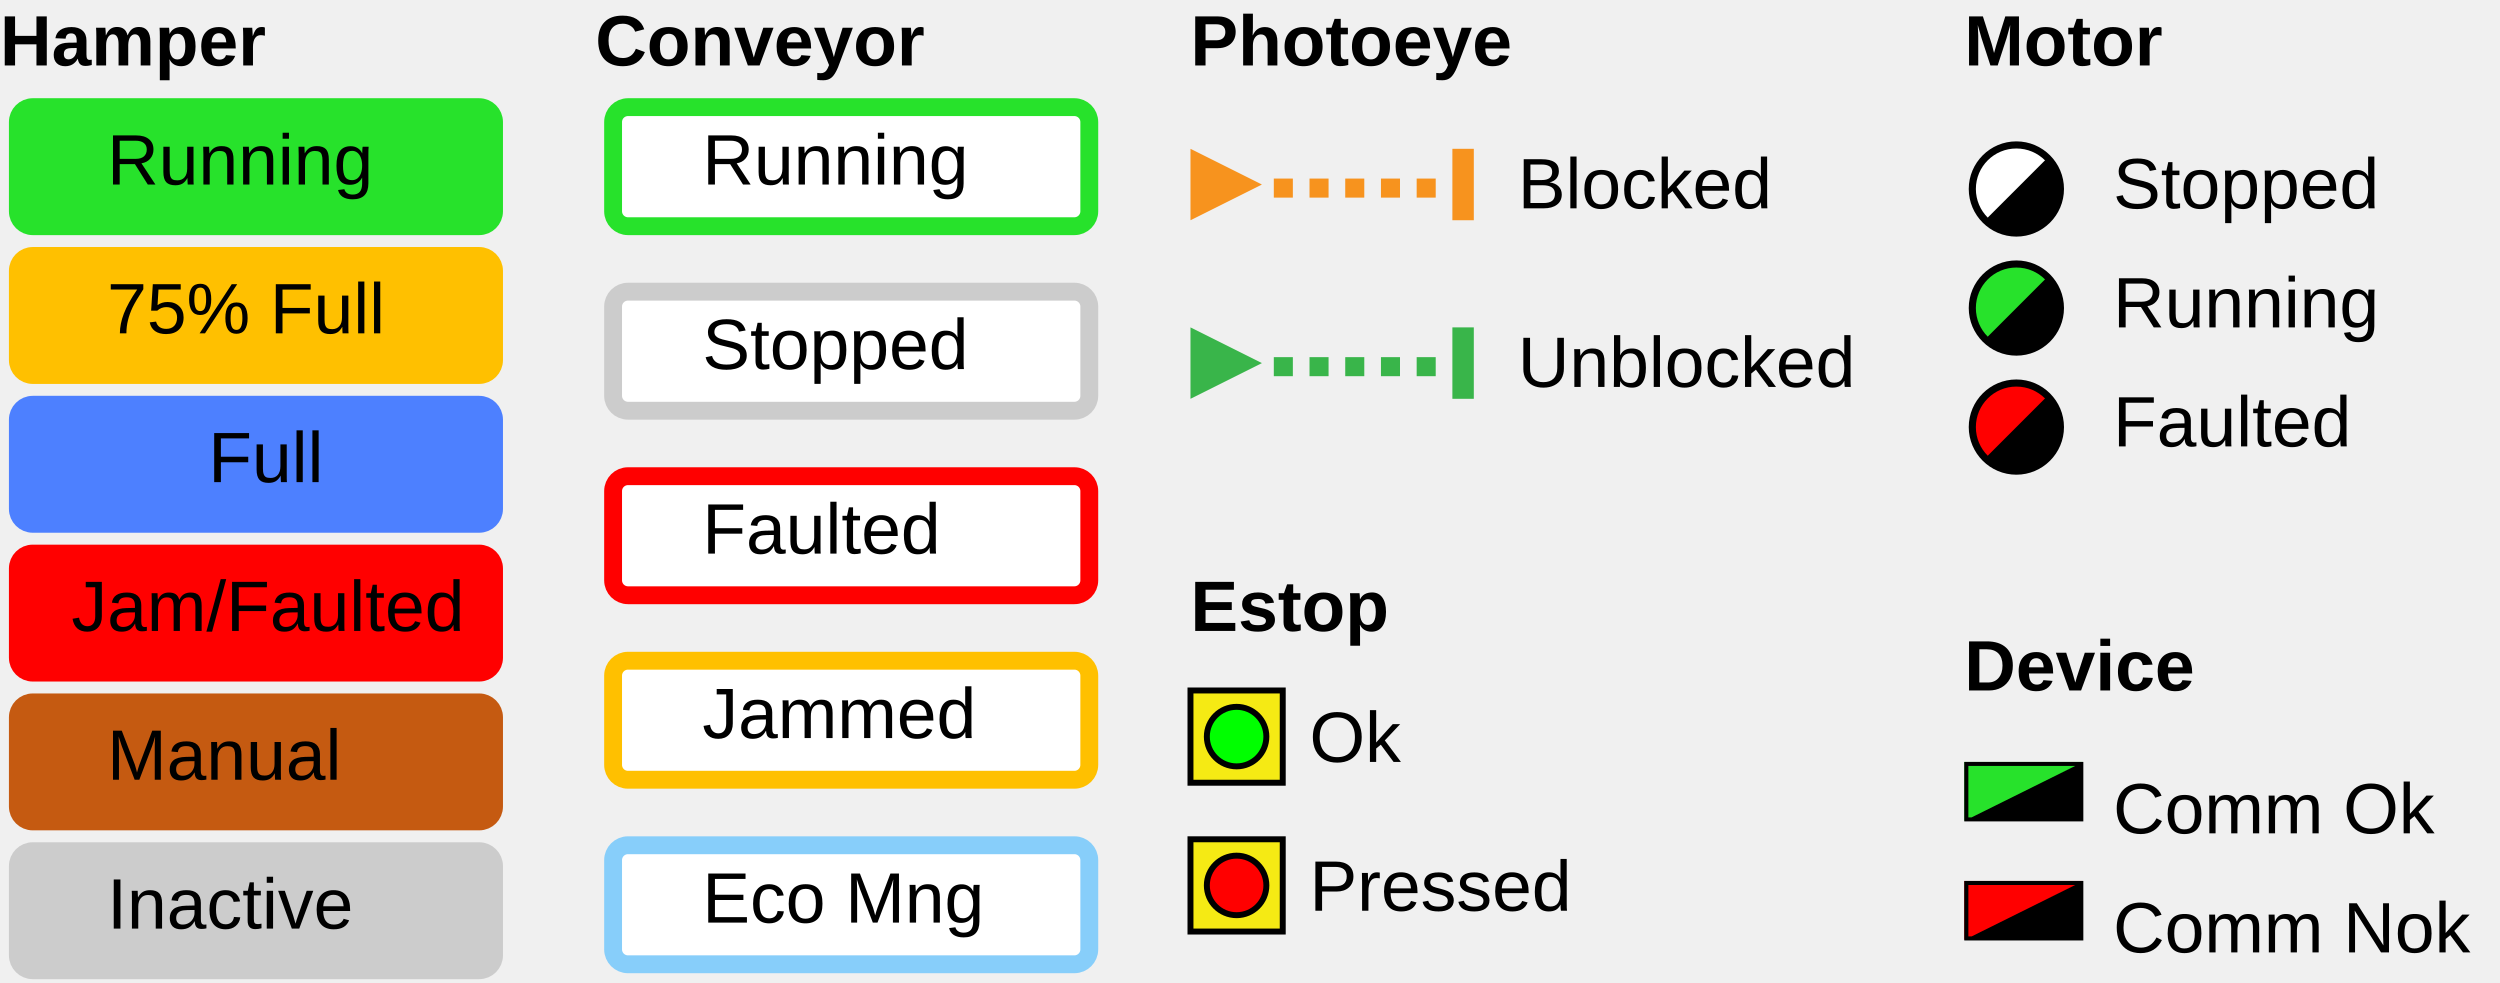
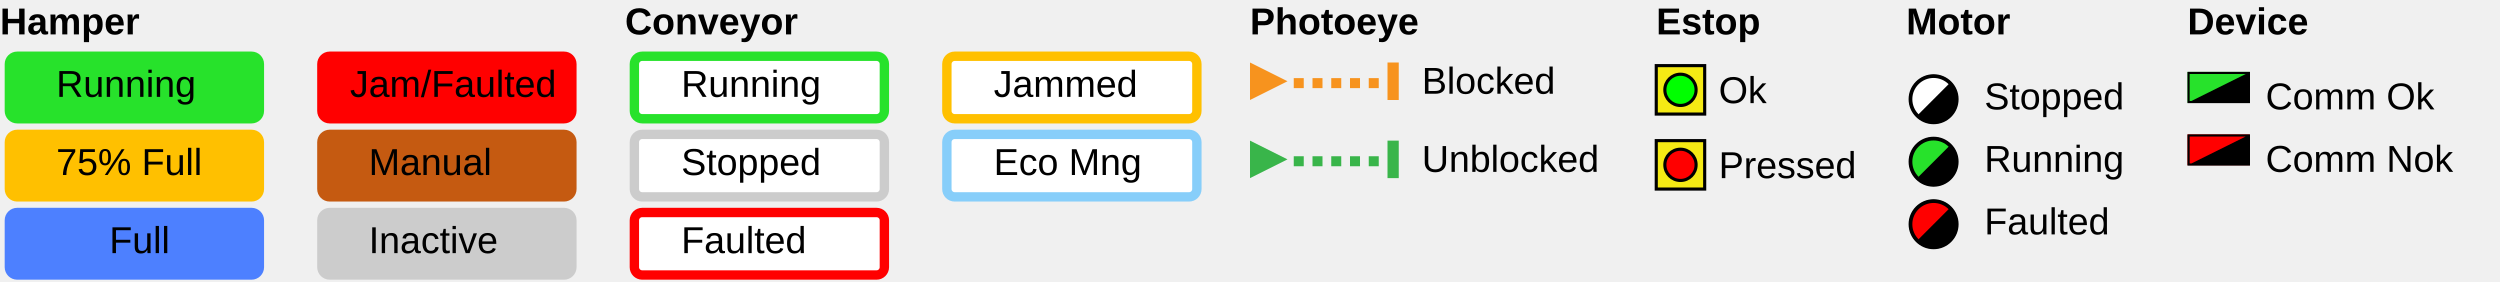
- <svg xmlns="http://www.w3.org/2000/svg" id="svg_general_colors" data-name="General Colors" viewBox="0 0 420 165">
+ <svg xmlns="http://www.w3.org/2000/svg" id="svg_general_colors" data-name="General Colors" viewBox="0 0 800 90">
  <defs>
    <style>
      .photoeye-off {
        fill: #f7931e;
      }
      .photoeye-on {
      fill: #39b54a;
      }
      .gv-text {
        font-family: ArialMT, Arial;
        font-size: 12px;
      }
      .gv-header {
        font-weight:bold;
      }
    </style>
  </defs>
  <g transform="translate(0 0)">
    <text class="gv-text gv-header" transform="translate(0 11)">
      <tspan x="0" y="0">Hamper</tspan>
    </text>
    <g transform="translate(0 15)">
      <rect x="3" y="3" width="80" height="20" rx="2.5" ry="2.5" style="fill:#27e22b;stroke:#27e22b;stroke-width:3px;" />
      <text class="gv-text" transform="translate(18 16)">
        <tspan x="0" y="0">Running</tspan>
      </text>
    </g>
    <g transform="translate(0 40)">
      <rect x="3" y="3" width="80" height="20" rx="2.5" ry="2.5" style="fill:#ffc000;stroke:#ffc000;stroke-width:3px;" />
      <text class="gv-text" transform="translate(18 16)">
        <tspan x="0" y="0">75% Full</tspan>
      </text>
    </g>
    <g transform="translate(0 65)">
      <rect x="3" y="3" width="80" height="20" rx="2.5" ry="2.5" style="fill:#4d80ff;stroke:#4d80ff;stroke-width:3px;" />
      <text class="gv-text" transform="translate(35 16)">
        <tspan x="0" y="0">Full</tspan>
      </text>
    </g>
    <g transform="translate(0 90)">
      <rect x="3" y="3" width="80" height="20" rx="2.5" ry="2.5" style="fill:#f00;stroke:#f00;stroke-width:3px;" />
      <text class="gv-text" transform="translate(12 16)">
        <tspan x="0" y="0">Jam/Faulted</tspan>
      </text>
    </g>
    <g transform="translate(0 115)">
      <rect x="3" y="3" width="80" height="20" rx="2.5" ry="2.5" style="fill:#c55a11;stroke:#c55a11;stroke-width:3px;" />
      <text class="gv-text" transform="translate(18 16)">
        <tspan x="0" y="0">Manual</tspan>
      </text>
    </g>
    <g transform="translate(0 140)">
      <rect x="3" y="3" width="80" height="20" rx="2.5" ry="2.5" style="fill:#ccc;stroke:#ccc;stroke-width:3px;" />
      <text class="gv-text" transform="translate(18 16)">
        <tspan x="0" y="0">Inactive</tspan>
      </text>
    </g>
  </g>
  <g transform="translate(100 0)">
+     <g transform="translate(0 15)">
+       <rect x="3" y="3" width="80" height="20" rx="2.5" ry="2.5" style="fill:#f00;stroke:#f00;stroke-width:3px;" />
+       <text class="gv-text" transform="translate(12 16)">
+         <tspan x="0" y="0">Jam/Faulted</tspan>
+       </text>
+     </g>
+     <g transform="translate(0 40)">
+       <rect x="3" y="3" width="80" height="20" rx="2.5" ry="2.5" style="fill:#c55a11;stroke:#c55a11;stroke-width:3px;" />
+       <text class="gv-text" transform="translate(18 16)">
+         <tspan x="0" y="0">Manual</tspan>
+       </text>
+     </g>
+     <g transform="translate(0 65)">
+       <rect x="3" y="3" width="80" height="20" rx="2.5" ry="2.5" style="fill:#ccc;stroke:#ccc;stroke-width:3px;" />
+       <text class="gv-text" transform="translate(18 16)">
+         <tspan x="0" y="0">Inactive</tspan>
+       </text>
+     </g>
+   </g>
+   <g transform="translate(200 0)">
    <text class="gv-text gv-header" transform="translate(0 11)">
      <tspan x="0" y="0">Conveyor</tspan>
    </text>
    <g transform="translate(0 15)">
      <rect x="3" y="3" width="80" height="20" rx="2.5" ry="2.5" style="fill:#fff;stroke:#27e22b;stroke-width:3px;" />
      <text class="gv-text" transform="translate(18 16)">
        <tspan x="0" y="0">Running</tspan>
      </text>
    </g>
-     <g transform="translate(0 46)">
+     <g transform="translate(0 40)">
      <rect x="3" y="3" width="80" height="20" rx="2.5" ry="2.5" style="fill:#fff;stroke:#ccc;stroke-width:3px;" />
      <text class="gv-text" transform="translate(18 16)">
        <tspan x="0" y="0">Stopped</tspan>
      </text>
    </g>
-     <g transform="translate(0 77)">
+     <g transform="translate(0 65)">
      <rect x="3" y="3" width="80" height="20" rx="2.5" ry="2.5" style="fill:#fff;stroke:#ff0000;stroke-width:3px;" />
      <text class="gv-text" transform="translate(18 16)">
        <tspan x="0" y="0">Faulted</tspan>
      </text>
    </g>
-     <g transform="translate(0 108)">
+   </g>
+   <g transform="translate(300 0)">
+     <g transform="translate(0 15)">
      <rect x="3" y="3" width="80" height="20" rx="2.5" ry="2.5" style="fill:#fff;stroke:#ffc000;stroke-width:3px;" />
      <text class="gv-text" transform="translate(18 16)">
        <tspan x="0" y="0">Jammed</tspan>
      </text>
    </g>
-     <g transform="translate(0 139)">
+     <g transform="translate(0 40)">
      <rect x="3" y="3" width="80" height="20" rx="2.5" ry="2.5" style="fill:#fff;stroke:#87cefa;stroke-width:3px;" />
      <text class="gv-text" transform="translate(18 16)">
        <tspan x="0" y="0">Eco Mng</tspan>
      </text>
    </g>
  </g>
-   <g transform="translate(200 0)">
+   <g transform="translate(400 0)">
    <text class="gv-text gv-header" transform="translate(0 11)">
      <tspan x="0" y="0">Photoeye</tspan>
    </text>
-     <g transform="translate(0 25)">
+     <g transform="translate(0 20)">
      <polygon class="photoeye-off" points="12 6 0 0 0 12 12 6" />
      <rect class="photoeye-off" x="14" y="5" width="3.2" height="3.2" />
      <rect class="photoeye-off" x="20" y="5" width="3.2" height="3.2" />
      <rect class="photoeye-off" x="26" y="5" width="3.2" height="3.2" />
      <rect class="photoeye-off" x="32" y="5" width="3.2" height="3.2" />
      <rect class="photoeye-off" x="38" y="5" width="3.2" height="3.2" />
      <rect class="photoeye-off" x="44" y="0" width="3.6" height="12" />
      <text class="gv-text" x="55" y="10">Blocked</text>
    </g>
-     <g transform="translate(0 55)">
+     <g transform="translate(0 45)">
      <polygon class="photoeye-on" points="12 6 0 0 0 12 12 6" />
      <rect class="photoeye-on" x="14" y="5" width="3.2" height="3.2" />
      <rect class="photoeye-on" x="20" y="5" width="3.2" height="3.2" />
      <rect class="photoeye-on" x="26" y="5" width="3.2" height="3.2" />
      <rect class="photoeye-on" x="32" y="5" width="3.2" height="3.2" />
      <rect class="photoeye-on" x="38" y="5" width="3.2" height="3.2" />
      <rect class="photoeye-on" x="44" y="0" width="3.6" height="12" />
      <text class="gv-text" x="55" y="10">Unblocked</text>
    </g>
  </g>
-   <g transform="translate(200 95)">
+   <g transform="translate(530 0)">
    <text class="gv-text gv-header" transform="translate(0 11)">
      <tspan x="0" y="0">Estop</tspan>
    </text>
    <g transform="translate(0 21)">
      <rect x="0" y="0" width="15.5" height="15.5" style="fill:#f5ea14;stroke:#000000;stroke-width:1px;" />
      <circle cx="7.75" cy="7.75" r="5" stroke="black" stroke-width="1" fill="#00ff00" />
      <text class="gv-text" transform="translate(20 12)">
        <tspan x="0" y="0">Ok</tspan>
      </text>
    </g>
-     <g transform="translate(0 46)">
+     <g transform="translate(0 45)">
      <rect x="0" y="0" width="15.5" height="15.5" style="fill:#f5ea14;stroke:#000000;stroke-width:1px;" />
      <circle cx="7.75" cy="7.75" r="5" stroke="black" stroke-width="1" fill="#ff0000" />
      <text class="gv-text" transform="translate(20 12)">
        <tspan x="0" y="0">Pressed</tspan>
      </text>
    </g>
  </g>
-   <g transform="translate(330 0)">
+   <g transform="translate(610 0)">
    <text class="gv-text gv-header" transform="translate(0 11)">
      <tspan x="0" y="0">Motor</tspan>
    </text>
    <g transform="translate(0 23)">
      <circle cx="8.75" cy="8.75" r="7.304" stroke="black" stroke-width="1" fill="#fff" />
      <path d="M8.75,.75c-4.411,0-8,3.589-8,8s3.589,8,8,8,8-3.589,8-8-3.589-8-8-8Zm-7.304,8c0-4.028,3.277-7.305,7.304-7.305,2.014,0,3.84,.82,5.162,2.142l-10.325,10.325c-1.323-1.322-2.142-3.148-2.142-5.162Z" />
      <text class="gv-text" transform="translate(25 12)">
        <tspan x="0" y="0">Stopped</tspan>
      </text>
    </g>
    <g transform="translate(0 43)">
      <circle cx="8.75" cy="8.75" r="7.304" stroke="black" stroke-width="1" fill="#27e22b" />
      <path d="M8.75,.75c-4.411,0-8,3.589-8,8s3.589,8,8,8,8-3.589,8-8-3.589-8-8-8Zm-7.304,8c0-4.028,3.277-7.305,7.304-7.305,2.014,0,3.84,.82,5.162,2.142l-10.325,10.325c-1.323-1.322-2.142-3.148-2.142-5.162Z" />
      <text class="gv-text" transform="translate(25 12)">
        <tspan x="0" y="0">Running</tspan>
      </text>
    </g>
    <g transform="translate(0 63)">
      <circle cx="8.75" cy="8.75" r="7.304" stroke="black" stroke-width="1" fill="red" />
      <path d="M8.75,.75c-4.411,0-8,3.589-8,8s3.589,8,8,8,8-3.589,8-8-3.589-8-8-8Zm-7.304,8c0-4.028,3.277-7.305,7.304-7.305,2.014,0,3.84,.82,5.162,2.142l-10.325,10.325c-1.323-1.322-2.142-3.148-2.142-5.162Z" />
      <text class="gv-text" transform="translate(25 12)">
        <tspan x="0" y="0">Faulted</tspan>
      </text>
    </g>
  </g>
-   <g transform="translate(330 105)">
+   <g transform="translate(700 0)">
    <text class="gv-text gv-header" transform="translate(0 11)">
      <tspan x="0" y="0">Device</tspan>
    </text>
    <g transform="translate(0 23)">
      <rect x="0" y="0" width="19.914" height="9.863" style="fill:#27e22b" />
      <path d="M0,0v10h20v-10h-20Zm.686,9.318v-8.636h17.94l-17.393,8.636h-.547Z" />
      <text class="gv-text" transform="translate(25 12)">
        <tspan x="0" y="0">Comm Ok</tspan>
      </text>
    </g>
    <g transform="translate(0 43)">
      <rect x="0" y="0" width="19.914" height="9.863" style="fill:#f00" />
      <path d="M0,0v10h20v-10h-20Zm.686,9.318v-8.636h17.94l-17.393,8.636h-.547Z" />
      <text class="gv-text" transform="translate(25 12)">
        <tspan x="0" y="0">Comm Nok</tspan>
      </text>
    </g>
  </g>
</svg>
